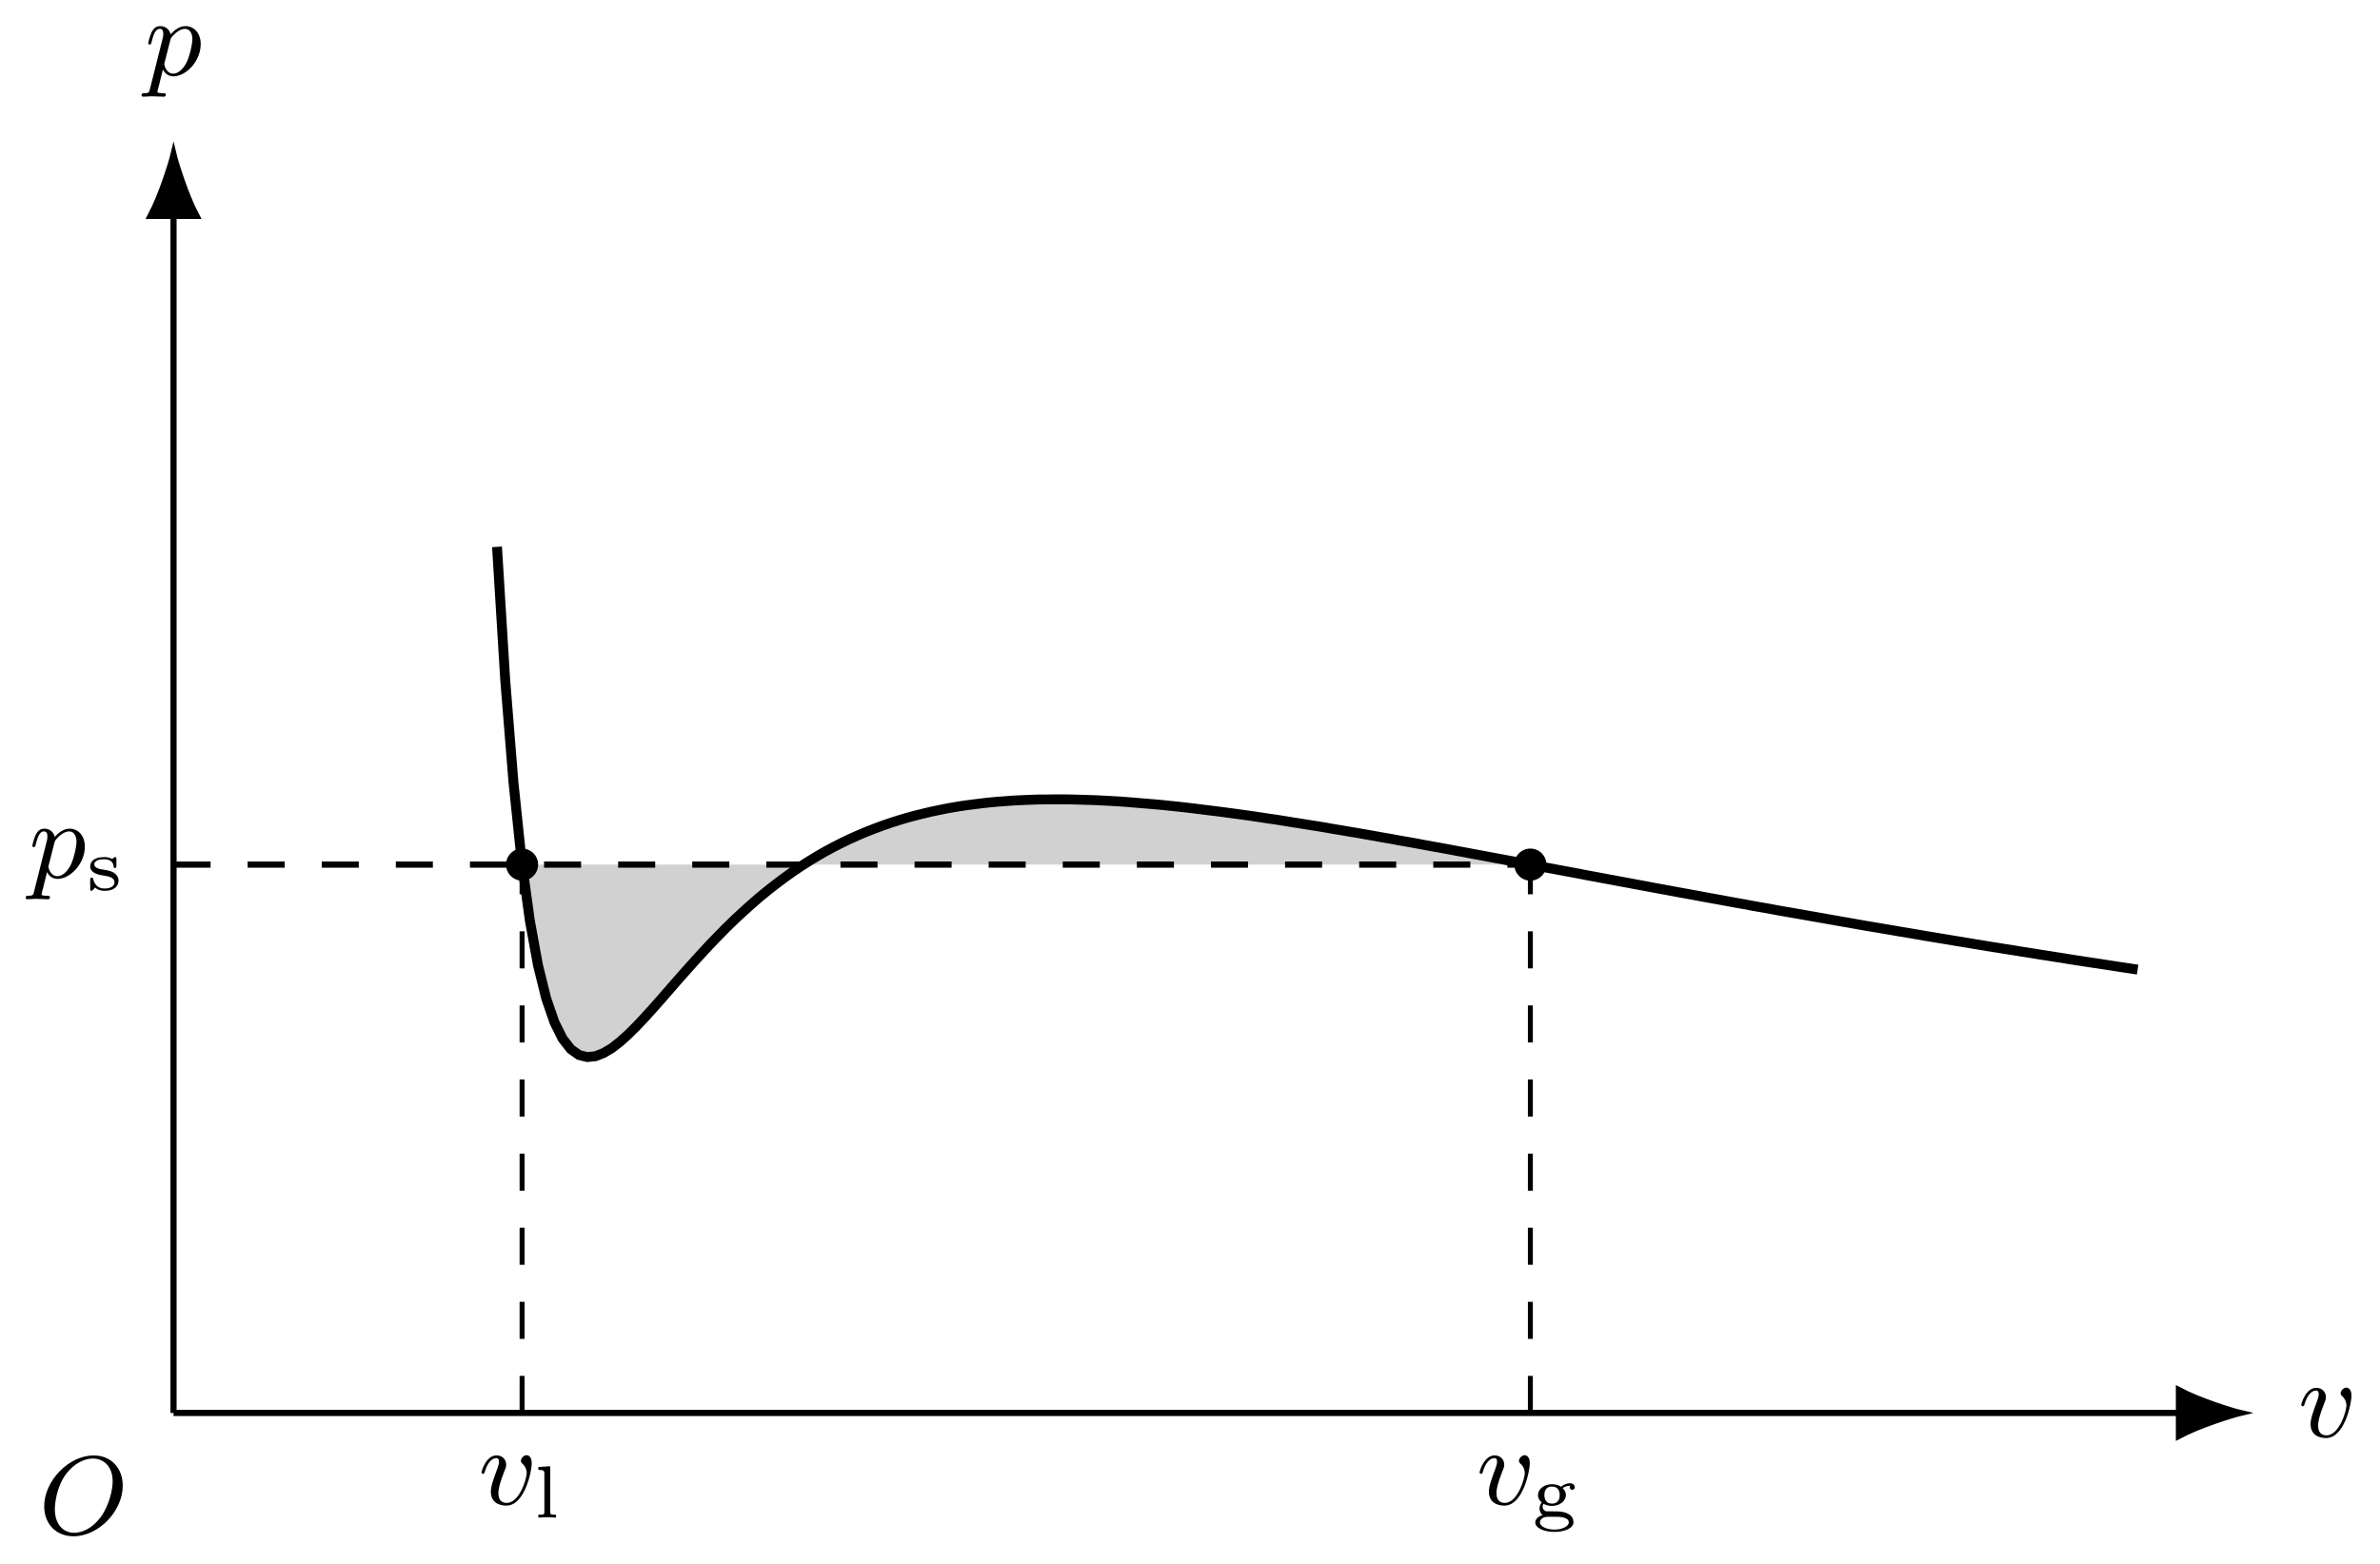
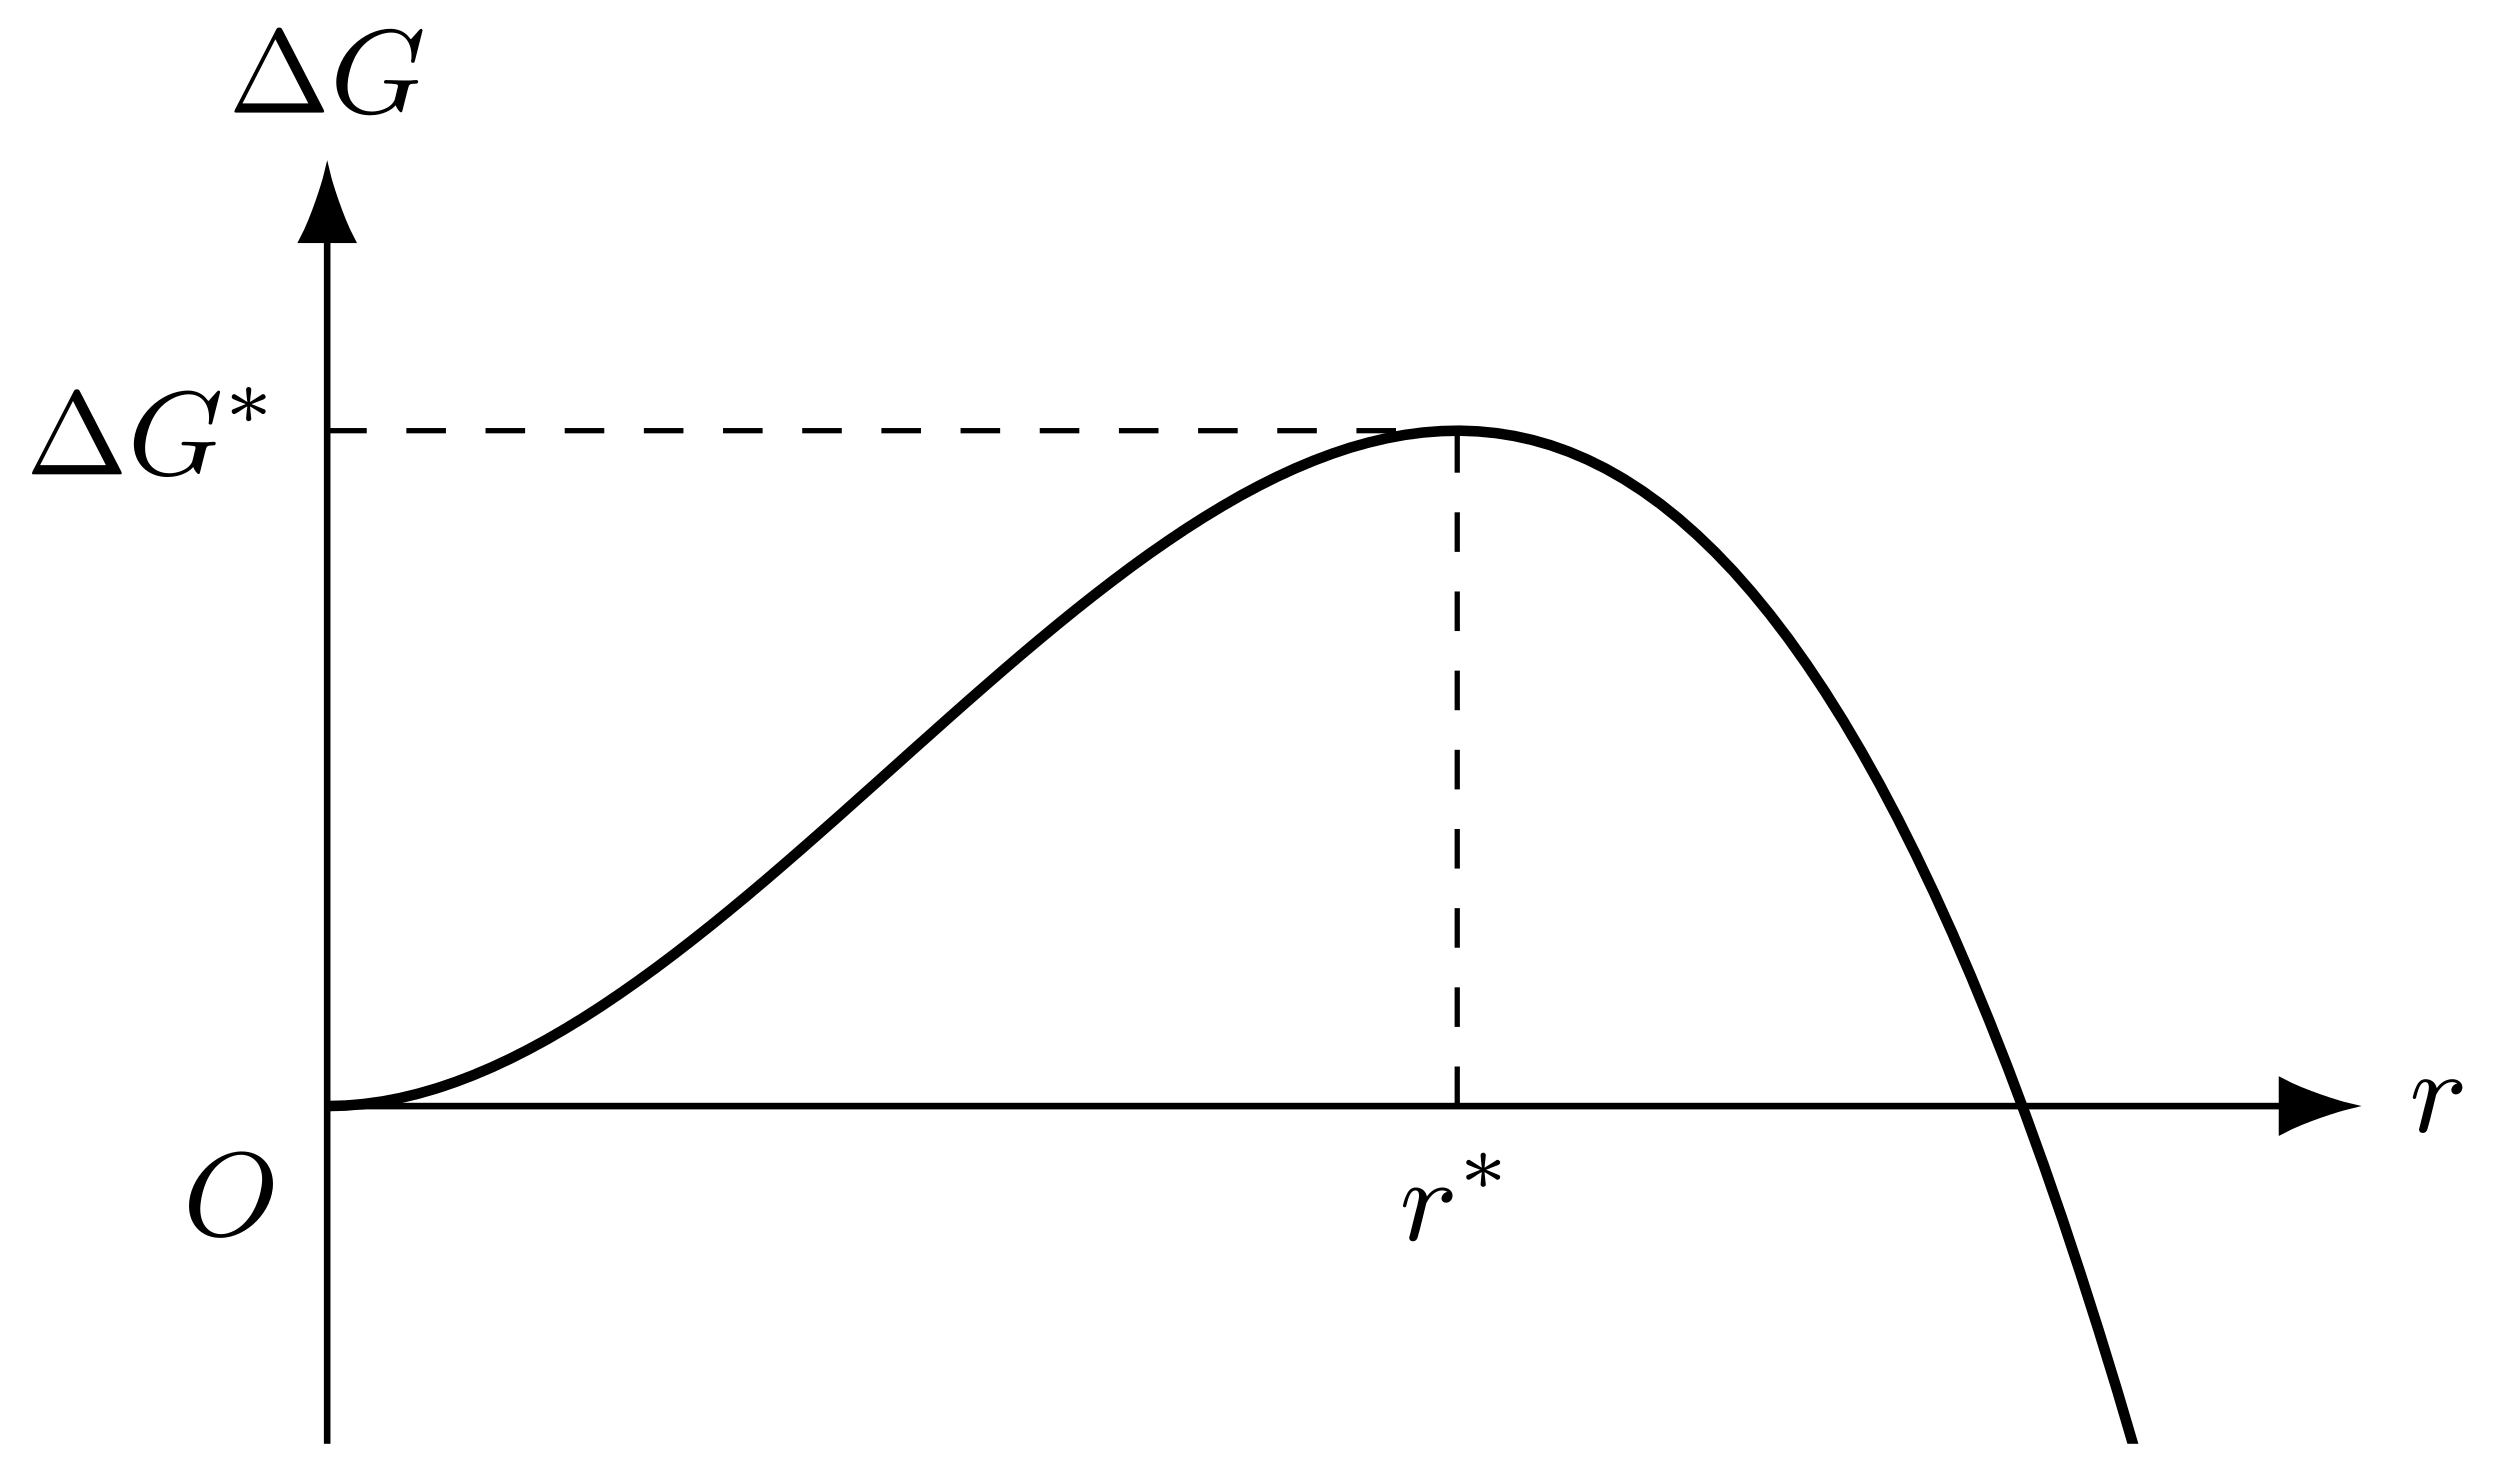
- <svg xmlns="http://www.w3.org/2000/svg" xmlns:xlink="http://www.w3.org/1999/xlink" width="268.45pt" height="176.40pt" viewBox="0 0 191.75 126">
+ <svg xmlns="http://www.w3.org/2000/svg" xmlns:xlink="http://www.w3.org/1999/xlink" width="262.50pt" height="155.75pt" viewBox="0 0 187.5 111.25">
  <defs>
    <g>
      <g id="glyph-0-0">
-         <path d="M 4.312 -3.297 C 4.312 -3.938 3.969 -3.969 3.891 -3.969 C 3.672 -3.969 3.438 -3.719 3.438 -3.516 C 3.438 -3.391 3.516 -3.312 3.578 -3.266 C 3.828 -3.031 3.906 -2.75 3.906 -2.516 C 3.906 -2.125 3.344 -0.125 2.297 -0.125 C 1.625 -0.125 1.625 -0.75 1.625 -0.906 C 1.625 -1.297 1.75 -1.75 2.062 -2.562 C 2.219 -2.953 2.25 -3.031 2.25 -3.203 C 2.25 -3.641 1.922 -3.953 1.484 -3.953 C 0.625 -3.953 0.266 -2.688 0.266 -2.578 C 0.266 -2.5 0.328 -2.469 0.391 -2.469 C 0.484 -2.469 0.5 -2.531 0.531 -2.641 C 0.719 -3.297 1.078 -3.734 1.453 -3.734 C 1.625 -3.734 1.672 -3.609 1.672 -3.438 C 1.672 -3.281 1.625 -3.125 1.547 -2.906 C 1.234 -2.047 1.016 -1.484 1.016 -1.031 C 1.016 -0.188 1.641 0.094 2.266 0.094 C 3.766 0.094 4.312 -2.734 4.312 -3.297 Z M 4.312 -3.297 " />
+         <path d="M 3.594 -3.609 C 3.297 -3.547 3.156 -3.297 3.156 -3.125 C 3.156 -2.953 3.281 -2.797 3.5 -2.797 C 3.734 -2.797 3.984 -3 3.984 -3.328 C 3.984 -3.672 3.672 -3.938 3.234 -3.938 C 2.562 -3.938 2.188 -3.438 2.062 -3.266 C 1.953 -3.766 1.562 -3.938 1.219 -3.938 C 0.906 -3.938 0.688 -3.734 0.547 -3.422 C 0.375 -3.109 0.266 -2.594 0.266 -2.562 C 0.266 -2.484 0.328 -2.453 0.391 -2.453 C 0.484 -2.453 0.5 -2.5 0.547 -2.688 C 0.719 -3.391 0.906 -3.719 1.203 -3.719 C 1.469 -3.719 1.469 -3.422 1.469 -3.297 C 1.469 -3.109 1.391 -2.828 1.344 -2.594 C 1.281 -2.375 1.188 -1.984 1.156 -1.875 L 0.797 -0.422 C 0.734 -0.203 0.734 -0.188 0.734 -0.156 C 0.734 -0.047 0.812 0.094 1.016 0.094 C 1.297 0.094 1.359 -0.141 1.422 -0.406 C 1.531 -0.781 1.531 -0.797 1.625 -1.172 C 1.953 -2.5 2 -2.719 2.016 -2.766 C 2.078 -2.875 2.484 -3.719 3.219 -3.719 C 3.422 -3.719 3.547 -3.641 3.594 -3.609 Z M 3.594 -3.609 " />
      </g>
      <g id="glyph-0-1">
-         <path d="M 0.406 1.125 C 0.344 1.375 0.328 1.453 -0.047 1.453 C -0.156 1.453 -0.266 1.453 -0.266 1.625 C -0.266 1.656 -0.234 1.734 -0.141 1.734 L 0.234 1.719 C 0.297 1.703 0.5 1.703 0.625 1.703 C 0.781 1.703 0.938 1.719 1.078 1.719 C 1.234 1.719 1.375 1.734 1.516 1.734 C 1.562 1.734 1.688 1.734 1.688 1.578 C 1.688 1.453 1.594 1.453 1.438 1.453 C 1.016 1.453 1.016 1.391 1.016 1.312 C 1.016 1.266 1.078 1.016 1.125 0.875 L 1.453 -0.453 C 1.547 -0.266 1.797 0.094 2.297 0.094 C 3.344 0.094 4.5 -1.156 4.5 -2.5 C 4.5 -3.422 3.938 -3.953 3.266 -3.953 C 3.078 -3.953 2.625 -3.906 2.078 -3.297 C 1.938 -3.812 1.531 -3.953 1.234 -3.953 C 0.844 -3.953 0.656 -3.688 0.531 -3.438 C 0.391 -3.125 0.266 -2.609 0.266 -2.578 C 0.266 -2.5 0.328 -2.469 0.391 -2.469 C 0.484 -2.469 0.5 -2.516 0.547 -2.688 C 0.719 -3.406 0.906 -3.734 1.203 -3.734 C 1.484 -3.734 1.484 -3.453 1.484 -3.312 C 1.484 -3.234 1.469 -3.109 1.453 -3.031 Z M 2.031 -2.75 C 2.078 -2.938 2.078 -2.953 2.188 -3.094 C 2.438 -3.391 2.844 -3.734 3.234 -3.734 C 3.656 -3.734 3.828 -3.312 3.828 -2.891 C 3.828 -2.484 3.578 -1.375 3.297 -0.906 C 3 -0.391 2.625 -0.125 2.297 -0.125 C 1.703 -0.125 1.562 -0.828 1.562 -0.891 C 1.562 -0.953 1.578 -1 1.594 -1.031 Z M 2.031 -2.75 " />
+         <path d="M 6.891 -6.031 C 6.922 -6.141 6.922 -6.156 6.922 -6.188 C 6.922 -6.188 6.906 -6.281 6.812 -6.281 C 6.766 -6.281 6.734 -6.25 6.672 -6.188 L 6.125 -5.578 C 6.094 -5.547 6.062 -5.5 6.047 -5.5 C 6.031 -5.5 6.031 -5.516 5.969 -5.578 C 5.844 -5.75 5.438 -6.281 4.516 -6.281 C 2.469 -6.281 0.453 -4.297 0.453 -2.266 C 0.453 -0.875 1.453 0.203 2.969 0.203 C 3.984 0.203 4.656 -0.234 4.906 -0.547 C 4.969 -0.344 5.203 -0.016 5.312 -0.016 C 5.375 -0.016 5.391 -0.047 5.438 -0.234 L 5.609 -0.922 C 5.672 -1.156 5.766 -1.516 5.812 -1.719 C 5.922 -2.141 5.922 -2.156 6.438 -2.172 C 6.469 -2.172 6.594 -2.172 6.594 -2.328 C 6.594 -2.328 6.594 -2.438 6.469 -2.438 C 6.391 -2.438 6.062 -2.422 6 -2.406 L 5.484 -2.406 C 5.281 -2.406 5.062 -2.422 4.875 -2.422 C 4.656 -2.422 4.422 -2.438 4.219 -2.438 C 4.141 -2.438 4.031 -2.438 4.031 -2.281 C 4.031 -2.172 4.109 -2.172 4.344 -2.172 C 4.531 -2.172 4.578 -2.172 4.797 -2.141 C 5.047 -2.125 5.078 -2.094 5.078 -1.984 C 5.078 -1.938 5.078 -1.922 5.016 -1.703 C 4.953 -1.438 4.859 -1.016 4.828 -0.938 C 4.531 -0.297 3.656 -0.078 3.109 -0.078 C 2.328 -0.078 1.297 -0.5 1.297 -1.969 C 1.297 -2.516 1.484 -3.828 2.312 -4.859 C 2.844 -5.5 3.719 -6 4.578 -6 C 5.562 -6 6.094 -5.25 6.094 -4.266 C 6.094 -3.969 6.062 -3.906 6.062 -3.828 C 6.062 -3.734 6.172 -3.734 6.203 -3.734 C 6.312 -3.734 6.312 -3.75 6.359 -3.922 Z M 6.891 -6.031 " />
      </g>
      <g id="glyph-0-2">
-         <path d="M 6.781 -3.875 C 6.781 -5.297 5.844 -6.312 4.438 -6.312 C 2.422 -6.312 0.453 -4.25 0.453 -2.219 C 0.453 -0.75 1.453 0.203 2.812 0.203 C 4.812 0.203 6.781 -1.797 6.781 -3.875 Z M 2.875 -0.078 C 2.016 -0.078 1.312 -0.719 1.312 -1.984 C 1.312 -2.453 1.453 -3.781 2.203 -4.797 C 2.844 -5.672 3.703 -6.062 4.375 -6.062 C 5.25 -6.062 5.969 -5.422 5.969 -4.219 C 5.969 -3.641 5.734 -2.328 4.984 -1.312 C 4.312 -0.422 3.484 -0.078 2.875 -0.078 Z M 2.875 -0.078 " />
+         <path d="M 6.75 -3.859 C 6.75 -5.266 5.812 -6.281 4.406 -6.281 C 2.406 -6.281 0.453 -4.234 0.453 -2.203 C 0.453 -0.734 1.453 0.203 2.797 0.203 C 4.781 0.203 6.75 -1.797 6.75 -3.859 Z M 2.859 -0.078 C 2 -0.078 1.297 -0.719 1.297 -1.984 C 1.297 -2.438 1.453 -3.766 2.188 -4.781 C 2.828 -5.641 3.688 -6.031 4.344 -6.031 C 5.219 -6.031 5.938 -5.391 5.938 -4.188 C 5.938 -3.609 5.703 -2.312 4.953 -1.312 C 4.297 -0.422 3.469 -0.078 2.859 -0.078 Z M 2.859 -0.078 " />
      </g>
      <g id="glyph-1-0">
-         <path d="M 1.328 -4.141 L 0.375 -4.078 L 0.375 -3.844 C 0.797 -3.844 0.859 -3.797 0.859 -3.516 L 0.859 -0.484 C 0.859 -0.234 0.797 -0.234 0.375 -0.234 L 0.375 0 C 0.562 -0.016 1.031 -0.031 1.094 -0.031 C 1.328 -0.031 1.562 -0.016 1.797 0 L 1.797 -0.234 C 1.391 -0.234 1.328 -0.234 1.328 -0.484 Z M 1.328 -4.141 " />
+         <path d="M 2.766 -0.844 C 2.922 -0.734 2.922 -0.734 2.969 -0.734 C 3.062 -0.734 3.172 -0.812 3.172 -0.938 C 3.172 -1.062 3.078 -1.094 3.031 -1.109 C 2.719 -1.234 2.422 -1.359 2.109 -1.484 C 2.719 -1.734 2.891 -1.781 3 -1.828 C 3.078 -1.875 3.172 -1.906 3.172 -2.031 C 3.172 -2.141 3.062 -2.234 2.969 -2.234 C 2.922 -2.234 2.891 -2.203 2.844 -2.172 L 2 -1.641 C 2 -1.734 2.031 -1.938 2.031 -2 C 2.047 -2.125 2.094 -2.484 2.094 -2.578 C 2.094 -2.688 2 -2.766 1.891 -2.766 C 1.797 -2.766 1.703 -2.688 1.703 -2.578 C 1.703 -2.578 1.75 -2.031 1.75 -2.016 C 1.766 -1.953 1.781 -1.719 1.797 -1.641 L 0.953 -2.172 C 0.906 -2.203 0.859 -2.234 0.812 -2.234 C 0.719 -2.234 0.625 -2.141 0.625 -2.031 C 0.625 -1.906 0.719 -1.875 0.766 -1.844 C 1.062 -1.719 1.359 -1.594 1.672 -1.484 C 1.062 -1.234 0.906 -1.172 0.797 -1.125 C 0.703 -1.094 0.625 -1.062 0.625 -0.938 C 0.625 -0.812 0.719 -0.734 0.812 -0.734 C 0.859 -0.734 0.969 -0.797 1.047 -0.844 C 1.125 -0.891 1.328 -1.016 1.406 -1.078 C 1.594 -1.203 1.672 -1.25 1.797 -1.312 C 1.781 -1.234 1.766 -1.031 1.75 -0.953 L 1.703 -0.375 C 1.703 -0.281 1.797 -0.203 1.891 -0.203 C 2 -0.203 2.094 -0.281 2.094 -0.375 C 2.094 -0.391 2.031 -0.922 2.031 -0.953 C 2.031 -1.016 2 -1.234 2 -1.312 Z M 2.766 -0.844 " />
      </g>
-       <g id="glyph-1-1">
-         <path d="M 0.938 -1.047 C 1.094 -0.969 1.328 -0.875 1.625 -0.875 C 2.281 -0.875 2.75 -1.297 2.75 -1.75 C 2.75 -2.078 2.5 -2.297 2.484 -2.312 C 2.75 -2.5 3.016 -2.5 3.109 -2.5 C 3.078 -2.484 3.062 -2.453 3.062 -2.375 C 3.062 -2.266 3.141 -2.172 3.266 -2.172 C 3.391 -2.172 3.469 -2.281 3.469 -2.375 C 3.469 -2.516 3.344 -2.703 3.078 -2.703 C 2.828 -2.703 2.562 -2.594 2.359 -2.422 C 2.156 -2.562 1.891 -2.625 1.625 -2.625 C 0.984 -2.625 0.5 -2.219 0.5 -1.75 C 0.5 -1.562 0.578 -1.344 0.797 -1.156 C 0.672 -0.984 0.625 -0.812 0.625 -0.672 C 0.625 -0.344 0.828 -0.172 0.875 -0.141 C 0.641 -0.078 0.281 0.125 0.281 0.453 C 0.281 0.906 1 1.219 1.828 1.219 C 2.578 1.219 3.359 0.953 3.359 0.438 C 3.359 0.297 3.312 -0.094 2.844 -0.281 C 2.5 -0.438 2.156 -0.438 1.594 -0.438 C 1.453 -0.438 1.219 -0.438 1.172 -0.438 C 1.016 -0.469 0.875 -0.609 0.875 -0.828 C 0.875 -0.953 0.938 -1.031 0.938 -1.047 Z M 1.625 -1.062 C 1.141 -1.062 1.016 -1.438 1.016 -1.75 C 1.016 -1.859 1.016 -2.438 1.625 -2.438 C 2.156 -2.438 2.25 -2.016 2.25 -1.75 C 2.25 -1.641 2.25 -1.062 1.625 -1.062 Z M 1.969 0 C 2.156 0 2.984 0 2.984 0.453 C 2.984 0.75 2.484 1.031 1.828 1.031 C 1.172 1.031 0.656 0.766 0.656 0.453 C 0.656 0.297 0.797 0 1.297 0 Z M 1.969 0 " />
-       </g>
-       <g id="glyph-1-2">
-         <path d="M 2.422 -2.5 C 2.422 -2.594 2.422 -2.656 2.328 -2.656 C 2.297 -2.656 2.281 -2.656 2.188 -2.594 C 2.172 -2.578 2.172 -2.578 2.078 -2.5 C 1.859 -2.656 1.547 -2.656 1.438 -2.656 C 0.5 -2.656 0.312 -2.188 0.312 -1.922 C 0.312 -1.344 1.016 -1.219 1.469 -1.156 C 1.75 -1.109 2.266 -1.031 2.266 -0.625 C 2.266 -0.406 2.078 -0.125 1.469 -0.125 C 0.906 -0.125 0.656 -0.469 0.547 -0.906 C 0.531 -0.969 0.516 -1 0.438 -1 C 0.312 -1 0.312 -0.953 0.312 -0.828 L 0.312 -0.109 C 0.312 0 0.312 0.062 0.406 0.062 C 0.453 0.062 0.453 0.047 0.562 -0.047 L 0.703 -0.203 C 1 0.062 1.359 0.062 1.469 0.062 C 2.359 0.062 2.594 -0.422 2.594 -0.766 C 2.594 -1.016 2.469 -1.188 2.344 -1.297 C 2.094 -1.516 1.844 -1.562 1.5 -1.625 C 1.047 -1.688 0.641 -1.766 0.641 -2.078 C 0.641 -2.25 0.812 -2.484 1.422 -2.484 C 1.844 -2.484 2.156 -2.328 2.203 -1.906 C 2.203 -1.828 2.203 -1.781 2.297 -1.781 C 2.422 -1.781 2.422 -1.844 2.422 -1.953 Z M 2.422 -2.5 " />
+       <g id="glyph-2-0">
+         <path d="M 4.062 -6.172 C 3.984 -6.328 3.953 -6.375 3.797 -6.375 C 3.672 -6.375 3.625 -6.328 3.562 -6.203 L 0.484 -0.219 C 0.453 -0.141 0.438 -0.094 0.438 -0.078 C 0.438 0 0.5 0 0.641 0 L 6.969 0 C 7.109 0 7.172 0 7.172 -0.078 C 7.172 -0.094 7.172 -0.109 7.141 -0.203 Z M 3.516 -5.5 L 5.984 -0.688 L 1.047 -0.688 Z M 3.516 -5.5 " />
      </g>
    </g>
    <clipPath id="clip-0">
-       <path clip-rule="nonzero" d="M 28 32 L 181.527 32 L 181.527 97 L 28 97 Z M 28 32 " />
-     </clipPath>
-     <clipPath id="clip-1">
-       <path clip-rule="nonzero" d="M 13.98 69 L 124 69 L 124 70 L 13.98 70 Z M 13.98 69 " />
+       <path clip-rule="nonzero" d="M 24.539 21 L 172 21 L 172 108.285 L 24.539 108.285 Z M 24.539 21 " />
    </clipPath>
  </defs>
-   <path fill-rule="nonzero" fill="rgb(81.999%, 81.999%, 81.999%)" fill-opacity="1" d="M 42.062 69.664 L 42.348 71.855 L 42.633 73.801 L 42.914 75.531 L 43.199 77.055 L 43.48 78.391 L 43.762 79.566 L 44.047 80.582 L 44.332 81.473 L 44.613 82.238 L 44.898 82.891 L 45.184 83.445 L 45.465 83.902 L 45.75 84.277 L 46.027 84.578 L 46.312 84.812 L 46.598 84.98 L 46.879 85.098 L 47.164 85.16 L 47.449 85.18 L 47.73 85.152 L 48.016 85.09 L 48.301 84.996 L 48.586 84.871 L 48.863 84.723 L 49.148 84.543 L 49.43 84.355 L 49.715 84.137 L 50 83.902 L 50.281 83.648 L 50.566 83.391 L 50.852 83.117 L 51.133 82.836 L 51.414 82.543 L 51.699 82.242 L 51.98 81.938 L 52.266 81.629 L 52.551 81.309 L 52.832 80.992 L 53.402 80.352 L 53.684 80.023 L 53.965 79.703 L 54.25 79.375 L 54.531 79.055 L 54.816 78.727 L 55.102 78.406 L 55.383 78.086 L 55.668 77.77 L 55.953 77.457 L 56.234 77.141 L 56.516 76.836 L 56.797 76.527 L 57.367 75.926 L 57.648 75.633 L 57.934 75.34 L 58.219 75.051 L 58.785 74.484 L 59.066 74.211 L 59.348 73.945 L 59.918 73.414 L 60.199 73.16 L 60.484 72.906 L 60.77 72.664 L 61.051 72.418 L 61.336 72.176 L 61.898 71.715 L 62.184 71.488 L 62.469 71.27 L 62.75 71.051 L 63.035 70.84 L 63.32 70.633 L 63.602 70.43 L 63.887 70.23 L 64.449 69.848 L 64.734 69.664 Z M 42.062 69.664 " />
-   <path fill-rule="nonzero" fill="rgb(81.999%, 81.999%, 81.999%)" fill-opacity="1" d="M 64.734 69.664 L 65.469 69.207 L 66.199 68.777 L 66.93 68.367 L 67.66 67.992 L 68.398 67.637 L 69.129 67.301 L 69.859 66.992 L 70.594 66.707 L 71.324 66.449 L 72.055 66.203 L 72.785 65.977 L 73.52 65.773 L 74.25 65.582 L 74.98 65.41 L 75.719 65.254 L 76.449 65.117 L 77.18 64.984 L 77.91 64.875 L 78.645 64.781 L 79.375 64.691 L 80.105 64.625 L 80.844 64.562 L 81.574 64.508 L 82.305 64.469 L 83.035 64.441 L 83.77 64.418 L 84.5 64.406 L 85.23 64.406 L 85.965 64.414 L 86.695 64.426 L 87.426 64.445 L 88.164 64.473 L 89.625 64.543 L 90.355 64.59 L 91.09 64.645 L 91.82 64.699 L 92.551 64.762 L 93.285 64.828 L 94.02 64.902 L 94.75 64.98 L 95.48 65.062 L 96.215 65.145 L 96.945 65.23 L 97.676 65.32 L 98.41 65.418 L 99.141 65.512 L 99.871 65.613 L 100.602 65.719 L 101.34 65.828 L 102.07 65.934 L 102.801 66.043 L 103.535 66.152 L 104.996 66.387 L 105.727 66.508 L 106.461 66.625 L 107.195 66.75 L 107.926 66.871 L 108.66 67 L 109.391 67.125 L 110.121 67.254 L 110.852 67.375 L 111.586 67.508 L 112.316 67.637 L 113.047 67.773 L 113.785 67.902 L 114.516 68.031 L 115.246 68.168 L 115.98 68.305 L 116.711 68.434 L 118.172 68.707 L 118.906 68.844 L 119.637 68.98 L 121.105 69.254 L 123.297 69.664 Z M 64.734 69.664 " />
  <g clip-path="url(#clip-0)">
-     <path fill="none" stroke-width="0.797" stroke-linecap="butt" stroke-linejoin="miter" stroke="rgb(0%, 0%, 0%)" stroke-opacity="1" stroke-miterlimit="10" d="M 26.096 69.877 L 26.757 59.148 L 27.422 50.888 L 28.083 44.551 L 28.744 39.729 L 29.405 36.111 L 30.066 33.439 L 30.731 31.515 L 31.392 30.189 L 32.053 29.348 L 32.714 28.878 L 33.375 28.714 L 34.036 28.781 L 34.701 29.043 L 35.362 29.438 L 36.023 29.95 L 36.684 30.545 L 37.345 31.202 L 38.01 31.906 L 38.671 32.637 L 39.332 33.384 L 40.654 34.902 L 41.319 35.653 L 41.98 36.392 L 42.641 37.116 L 43.302 37.828 L 43.963 38.512 L 44.624 39.181 L 45.289 39.826 L 45.95 40.44 L 46.611 41.035 L 47.272 41.61 L 47.933 42.15 L 48.598 42.67 L 49.259 43.167 L 49.92 43.64 L 50.581 44.086 L 51.242 44.508 L 51.903 44.911 L 52.568 45.294 L 53.229 45.65 L 53.89 45.987 L 54.551 46.307 L 55.212 46.601 L 55.877 46.882 L 56.538 47.141 L 57.199 47.387 L 57.86 47.614 L 58.521 47.825 L 59.186 48.025 L 59.847 48.201 L 60.508 48.365 L 61.169 48.521 L 61.83 48.658 L 62.491 48.791 L 63.156 48.905 L 63.817 49.01 L 64.478 49.096 L 65.139 49.178 L 65.8 49.253 L 66.465 49.315 L 67.126 49.362 L 67.787 49.413 L 68.448 49.444 L 69.109 49.472 L 69.774 49.495 L 70.435 49.499 L 71.096 49.507 L 71.757 49.507 L 72.418 49.499 L 73.079 49.48 L 73.744 49.46 L 74.405 49.44 L 75.727 49.37 L 76.388 49.331 L 77.053 49.28 L 79.036 49.116 L 79.697 49.057 L 80.362 48.987 L 81.023 48.92 L 81.684 48.846 L 82.345 48.768 L 83.667 48.603 L 84.332 48.521 L 84.993 48.435 L 86.315 48.255 L 86.976 48.161 L 87.641 48.064 L 88.302 47.962 L 88.963 47.868 L 89.624 47.762 L 90.285 47.653 L 90.946 47.551 L 91.611 47.442 L 92.272 47.34 L 92.933 47.231 L 93.594 47.113 L 94.255 47.004 L 94.92 46.89 L 95.581 46.781 L 97.564 46.429 L 98.229 46.315 L 98.89 46.19 L 99.551 46.077 L 100.212 45.959 L 100.873 45.834 L 101.534 45.713 L 102.199 45.596 L 102.86 45.474 L 103.521 45.349 L 104.182 45.228 L 104.843 45.103 L 105.508 44.981 L 106.169 44.856 L 106.83 44.735 L 107.491 44.61 L 108.152 44.489 L 108.817 44.364 L 109.478 44.242 L 110.139 44.113 L 110.8 43.988 L 111.461 43.867 L 112.122 43.742 L 112.787 43.62 L 113.448 43.495 L 114.109 43.366 L 114.77 43.245 L 115.431 43.12 L 116.096 42.998 L 116.757 42.873 L 117.418 42.752 L 118.079 42.627 L 118.74 42.506 L 119.405 42.38 L 120.727 42.138 L 121.388 42.013 L 122.049 41.895 L 122.71 41.774 L 123.375 41.649 L 124.036 41.528 L 124.697 41.41 L 125.358 41.289 L 126.019 41.164 L 126.684 41.051 L 127.345 40.925 L 128.006 40.808 L 128.667 40.695 L 129.328 40.569 L 129.989 40.452 L 130.654 40.339 L 131.976 40.104 L 132.637 39.991 L 133.298 39.873 L 133.963 39.756 L 134.624 39.639 L 135.285 39.525 L 136.607 39.29 L 137.272 39.181 L 137.933 39.068 L 138.594 38.958 L 139.255 38.841 L 140.577 38.622 L 141.242 38.504 L 143.886 38.066 L 144.551 37.957 L 146.534 37.628 L 147.195 37.526 L 147.86 37.417 L 148.521 37.315 L 149.182 37.206 L 149.843 37.104 L 150.504 36.995 L 151.165 36.893 L 151.83 36.787 L 152.491 36.686 L 153.152 36.576 L 154.474 36.373 L 155.139 36.275 L 157.122 35.97 L 157.783 35.872 L 158.448 35.77 " transform="matrix(0.998698, 0, 0, -0.998698, 13.98077, 113.8487)" />
+     <path fill="none" stroke-width="0.797" stroke-linecap="butt" stroke-linejoin="miter" stroke="rgb(0%, 0%, 0%)" stroke-opacity="1" stroke-miterlimit="10" d="M 0.001 25.501 L 1.378 25.54 L 2.758 25.658 L 4.139 25.847 L 5.515 26.11 L 6.895 26.445 L 8.276 26.846 L 9.652 27.31 L 11.032 27.837 L 12.413 28.423 L 13.789 29.064 L 15.169 29.764 L 16.55 30.511 L 17.926 31.309 L 19.307 32.151 L 20.687 33.039 L 22.063 33.968 L 23.444 34.935 L 24.824 35.938 L 26.2 36.972 L 27.581 38.042 L 28.961 39.135 L 30.337 40.256 L 31.718 41.4 L 33.098 42.564 L 34.475 43.748 L 35.855 44.947 L 37.235 46.159 L 38.616 47.378 L 39.992 48.609 L 41.372 49.839 L 42.753 51.078 L 44.129 52.313 L 46.89 54.775 L 48.266 55.994 L 49.646 57.201 L 51.027 58.401 L 52.403 59.58 L 53.783 60.741 L 55.164 61.885 L 56.54 63.002 L 57.921 64.095 L 59.301 65.157 L 60.677 66.191 L 62.058 67.19 L 63.438 68.15 L 64.814 69.074 L 66.195 69.955 L 67.575 70.792 L 68.951 71.587 L 70.332 72.326 L 71.712 73.018 L 73.089 73.651 L 74.469 74.229 L 75.849 74.748 L 77.226 75.209 L 78.606 75.598 L 79.986 75.924 L 81.363 76.18 L 82.743 76.361 L 84.123 76.467 L 85.5 76.498 L 86.88 76.447 L 88.26 76.314 L 89.637 76.097 L 91.017 75.791 L 92.398 75.393 L 93.774 74.902 L 95.154 74.316 L 96.535 73.632 L 97.915 72.845 L 99.291 71.956 L 100.672 70.961 L 102.052 69.856 L 103.428 68.641 L 104.809 67.312 L 106.189 65.869 L 107.566 64.304 L 108.946 62.616 L 110.326 60.807 L 111.703 58.869 L 113.083 56.804 L 114.463 54.606 L 115.84 52.274 L 117.22 49.804 L 118.6 47.193 L 119.977 44.444 L 121.357 41.546 L 122.737 38.502 L 124.114 35.309 L 125.494 31.962 L 126.875 28.462 L 128.251 24.801 L 129.631 20.982 L 131.012 16.998 L 132.388 12.85 L 133.768 8.536 L 135.149 4.048 L 136.525 -0.612 " transform="matrix(0.993304, 0, 0, -0.993304, 24.5376, 108.287)" />
  </g>
-   <g clip-path="url(#clip-1)">
-     <path fill="none" stroke-width="0.498" stroke-linecap="butt" stroke-linejoin="miter" stroke="rgb(0%, 0%, 0%)" stroke-opacity="1" stroke-dasharray="2.989 2.989" stroke-miterlimit="10" d="M -0 44.242 L 109.459 44.242 " transform="matrix(0.998698, 0, 0, -0.998698, 13.98077, 113.8487)" />
-   </g>
-   <path fill-rule="nonzero" fill="rgb(0%, 0%, 0%)" fill-opacity="1" d="M 43.355 69.664 C 43.355 68.949 42.777 68.371 42.062 68.371 C 41.348 68.371 40.77 68.949 40.77 69.664 C 40.77 70.379 41.348 70.957 42.062 70.957 C 42.777 70.957 43.355 70.379 43.355 69.664 Z M 43.355 69.664 " />
-   <path fill-rule="nonzero" fill="rgb(0%, 0%, 0%)" fill-opacity="1" d="M 124.59 69.664 C 124.59 68.949 124.012 68.371 123.297 68.371 C 122.582 68.371 122.004 68.949 122.004 69.664 C 122.004 70.379 122.582 70.957 123.297 70.957 C 124.012 70.957 124.59 70.379 124.59 69.664 Z M 124.59 69.664 " />
-   <path fill="none" stroke-width="0.399" stroke-linecap="butt" stroke-linejoin="miter" stroke="rgb(0%, 0%, 0%)" stroke-opacity="1" stroke-dasharray="2.989 2.989" stroke-miterlimit="10" d="M 28.118 0.001 L 28.118 44.242 " transform="matrix(0.998698, 0, 0, -0.998698, 13.98077, 113.8487)" />
+   <path fill="none" stroke-width="0.399" stroke-linecap="butt" stroke-linejoin="miter" stroke="rgb(0%, 0%, 0%)" stroke-opacity="1" stroke-dasharray="2.989 2.989" stroke-miterlimit="10" d="M 85.327 25.501 L 85.327 76.498 " transform="matrix(0.993304, 0, 0, -0.993304, 24.5376, 108.287)" />
  <g fill="rgb(0%, 0%, 0%)" fill-opacity="1">
-     <use xlink:href="#glyph-0-0" x="38.53" y="121.219" />
+     <use xlink:href="#glyph-0-0" x="104.957" y="93" />
  </g>
  <g fill="rgb(0%, 0%, 0%)" fill-opacity="1">
-     <use xlink:href="#glyph-1-0" x="43" y="122.281" />
+     <use xlink:href="#glyph-1-0" x="109.342" y="89.217" />
  </g>
-   <path fill="none" stroke-width="0.399" stroke-linecap="butt" stroke-linejoin="miter" stroke="rgb(0%, 0%, 0%)" stroke-opacity="1" stroke-dasharray="2.989 2.989" stroke-miterlimit="10" d="M 109.459 0.001 L 109.459 44.242 " transform="matrix(0.998698, 0, 0, -0.998698, 13.98077, 113.8487)" />
+   <path fill="none" stroke-width="0.399" stroke-linecap="butt" stroke-linejoin="miter" stroke="rgb(0%, 0%, 0%)" stroke-opacity="1" stroke-dasharray="2.989 2.989" stroke-miterlimit="10" d="M 0.001 76.498 L 85.327 76.498 " transform="matrix(0.993304, 0, 0, -0.993304, 24.5376, 108.287)" />
  <g fill="rgb(0%, 0%, 0%)" fill-opacity="1">
-     <use xlink:href="#glyph-0-0" x="118.941" y="121.219" />
+     <use xlink:href="#glyph-2-0" x="1.958" y="35.574" />
  </g>
  <g fill="rgb(0%, 0%, 0%)" fill-opacity="1">
-     <use xlink:href="#glyph-1-1" x="123.411" y="122.214" />
+     <use xlink:href="#glyph-0-1" x="9.585" y="35.574" />
  </g>
  <g fill="rgb(0%, 0%, 0%)" fill-opacity="1">
-     <use xlink:href="#glyph-0-1" x="2.336" y="70.722" />
+     <use xlink:href="#glyph-1-0" x="16.753" y="31.791" />
  </g>
  <g fill="rgb(0%, 0%, 0%)" fill-opacity="1">
-     <use xlink:href="#glyph-1-2" x="6.956" y="71.717" />
+     <use xlink:href="#glyph-0-2" x="13.723" y="92.639" />
+   </g>
+   <path fill="none" stroke-width="0.498" stroke-linecap="butt" stroke-linejoin="miter" stroke="rgb(0%, 0%, 0%)" stroke-opacity="1" stroke-miterlimit="10" d="M 0.001 25.501 L 147.603 25.501 " transform="matrix(0.993304, 0, 0, -0.993304, 24.5376, 108.287)" />
+   <path fill-rule="nonzero" fill="rgb(0%, 0%, 0%)" fill-opacity="1" stroke-width="0.498" stroke-linecap="butt" stroke-linejoin="miter" stroke="rgb(0%, 0%, 0%)" stroke-opacity="1" stroke-miterlimit="10" d="M 4.93 0.001 C 4.325 0.142 1.662 0.957 -0.001 1.841 L -0.001 -1.84 C 1.662 -0.955 4.325 -0.145 4.93 0.001 Z M 4.93 0.001 " transform="matrix(0.993304, 0, 0, -0.993304, 171.1536, 82.95794)" />
+   <path fill="none" stroke-width="0.498" stroke-linecap="butt" stroke-linejoin="miter" stroke="rgb(0%, 0%, 0%)" stroke-opacity="1" stroke-miterlimit="10" d="M 0.001 0.002 L 0.001 90.911 " transform="matrix(0.993304, 0, 0, -0.993304, 24.5376, 108.287)" />
+   <path fill-rule="nonzero" fill="rgb(0%, 0%, 0%)" fill-opacity="1" stroke-width="0.498" stroke-linecap="butt" stroke-linejoin="miter" stroke="rgb(0%, 0%, 0%)" stroke-opacity="1" stroke-miterlimit="10" d="M 4.931 -0.001 C 4.325 0.144 1.663 0.958 -0.001 1.839 L -0.001 -1.842 C 1.663 -0.957 4.325 -0.143 4.931 -0.001 Z M 4.931 -0.001 " transform="matrix(0, -0.993304, -0.993304, 0, 24.5376, 17.98374)" />
+   <g fill="rgb(0%, 0%, 0%)" fill-opacity="1">
+     <use xlink:href="#glyph-0-0" x="180.694" y="84.876" />
  </g>
  <g fill="rgb(0%, 0%, 0%)" fill-opacity="1">
-     <use xlink:href="#glyph-0-2" x="3.108" y="123.582" />
-   </g>
-   <path fill="none" stroke-width="0.498" stroke-linecap="butt" stroke-linejoin="miter" stroke="rgb(0%, 0%, 0%)" stroke-opacity="1" stroke-miterlimit="10" d="M -0 0.001 L 161.781 0.001 " transform="matrix(0.998698, 0, 0, -0.998698, 13.98077, 113.8487)" />
-   <path fill-rule="nonzero" fill="rgb(0%, 0%, 0%)" fill-opacity="1" stroke-width="0.498" stroke-linecap="butt" stroke-linejoin="miter" stroke="rgb(0%, 0%, 0%)" stroke-opacity="1" stroke-miterlimit="10" d="M 4.93 0.001 C 4.324 0.142 1.664 0.955 0.002 1.839 L 0.002 -1.841 C 1.664 -0.957 4.324 -0.144 4.93 0.001 Z M 4.93 0.001 " transform="matrix(0.998698, 0, 0, -0.998698, 175.5489, 113.8487)" />
-   <path fill="none" stroke-width="0.498" stroke-linecap="butt" stroke-linejoin="miter" stroke="rgb(0%, 0%, 0%)" stroke-opacity="1" stroke-miterlimit="10" d="M -0 0.001 L -0 96.584 " transform="matrix(0.998698, 0, 0, -0.998698, 13.98077, 113.8487)" />
-   <path fill-rule="nonzero" fill="rgb(0%, 0%, 0%)" fill-opacity="1" stroke-width="0.498" stroke-linecap="butt" stroke-linejoin="miter" stroke="rgb(0%, 0%, 0%)" stroke-opacity="1" stroke-miterlimit="10" d="M 4.929 0 C 4.323 0.145 1.663 0.955 0.001 1.843 L 0.001 -1.842 C 1.663 -0.958 4.323 -0.144 4.929 0 Z M 4.929 0 " transform="matrix(0, -0.998698, -0.998698, 0, 13.98077, 17.39165)" />
-   <g fill="rgb(0%, 0%, 0%)" fill-opacity="1">
-     <use xlink:href="#glyph-0-0" x="185.141" y="115.776" />
+     <use xlink:href="#glyph-2-0" x="17.139" y="8.443" />
  </g>
  <g fill="rgb(0%, 0%, 0%)" fill-opacity="1">
-     <use xlink:href="#glyph-0-1" x="11.671" y="6.057" />
+     <use xlink:href="#glyph-0-1" x="24.768" y="8.443" />
  </g>
</svg>
